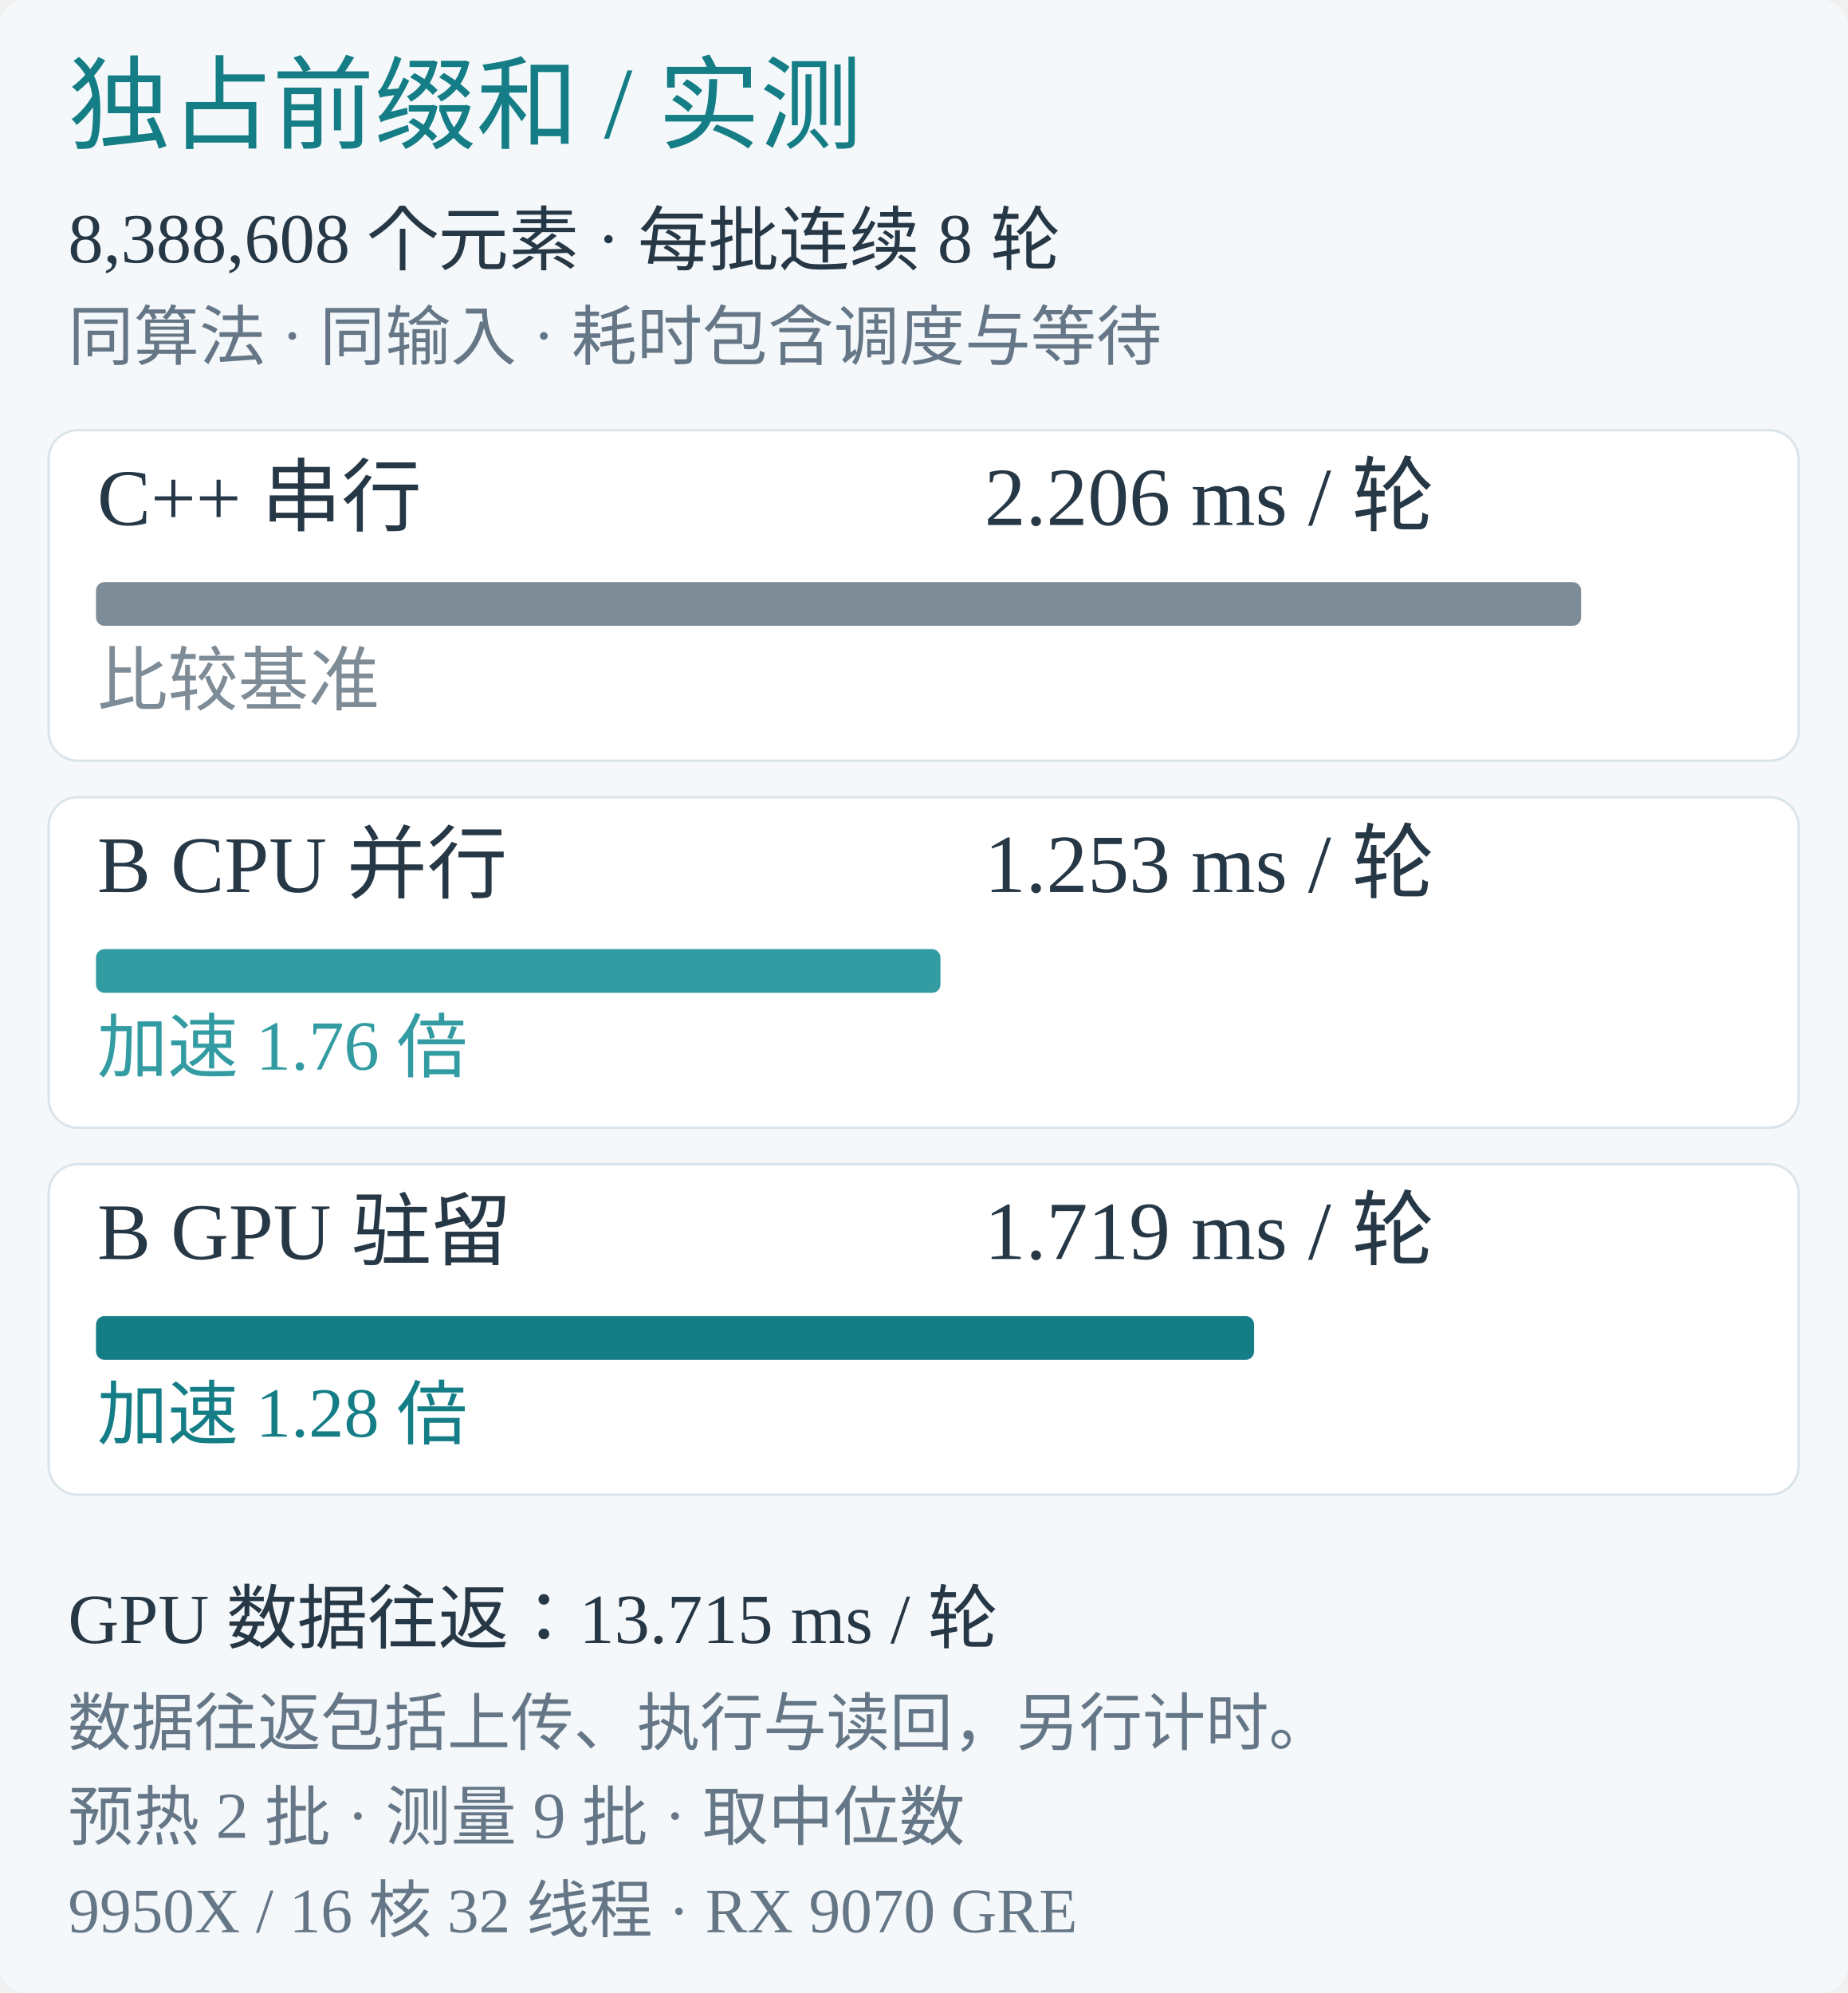
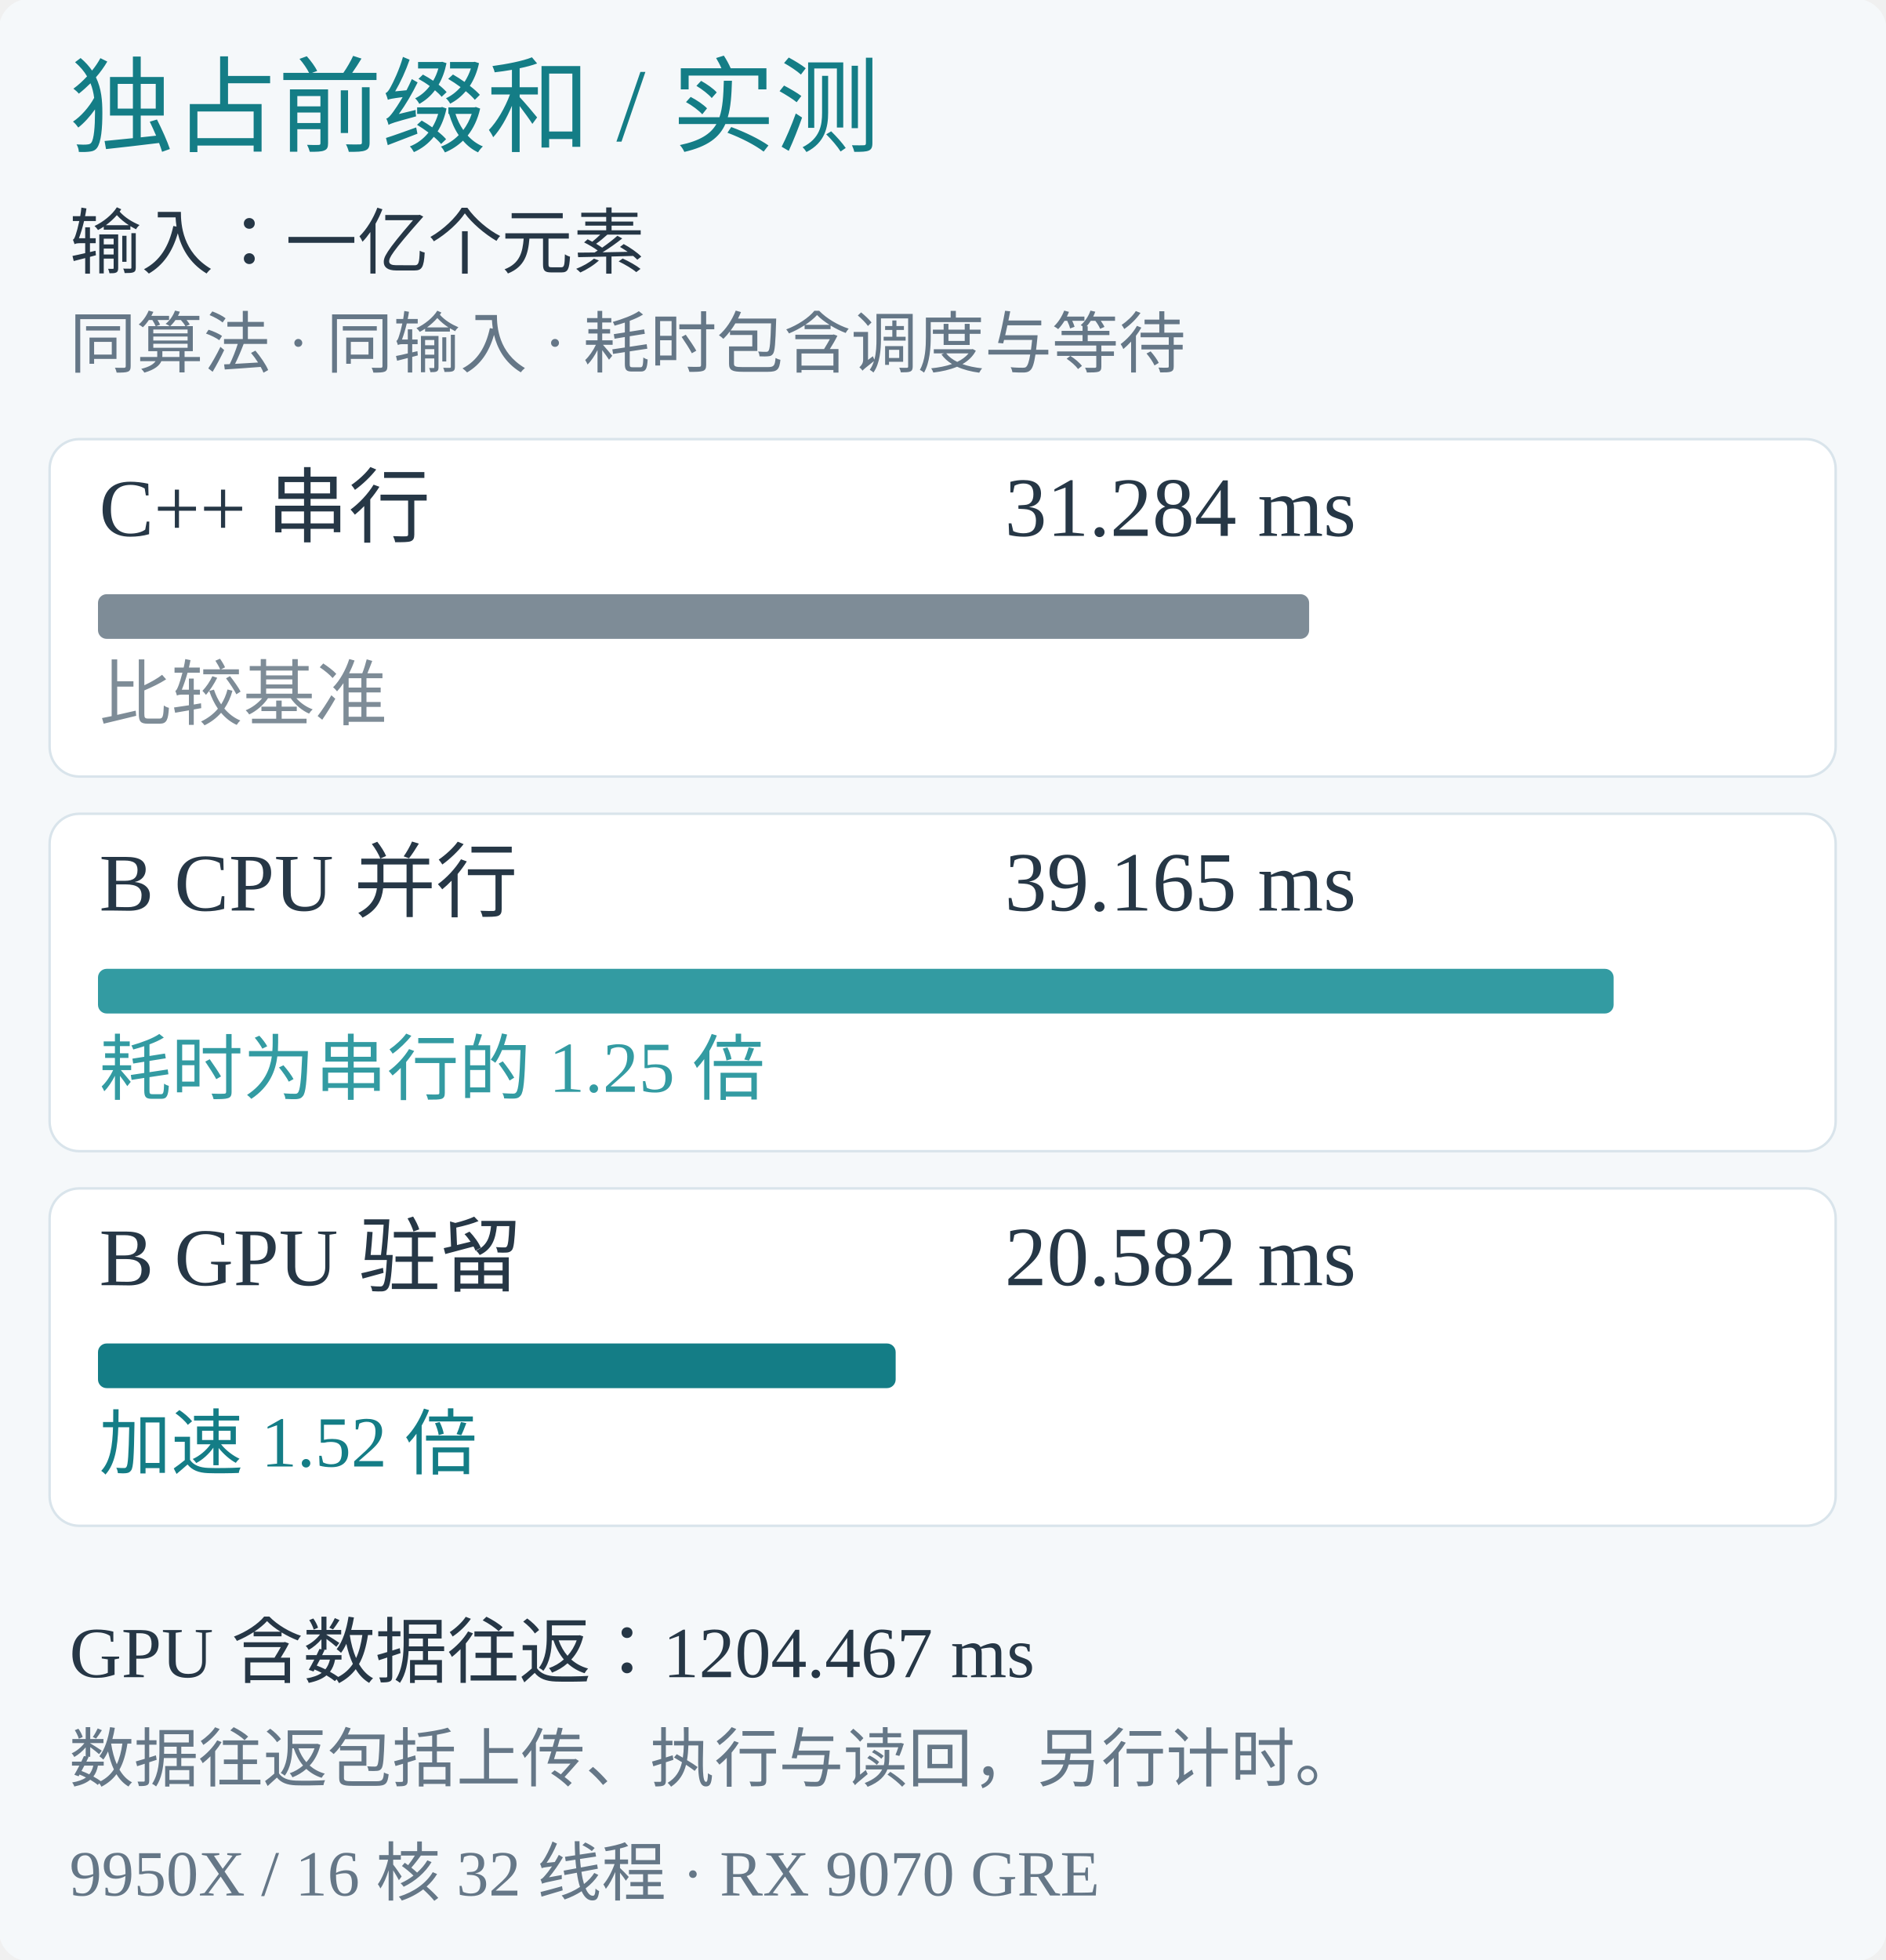
- <svg xmlns="http://www.w3.org/2000/svg" width="760" height="820">
-   <rect x="0" y="0" width="760" height="820" rx="12" fill="#f5f8fa" stroke="#f5f8fa" />
+ <svg xmlns="http://www.w3.org/2000/svg" width="760" height="790">
+   <rect x="0" y="0" width="760" height="790" rx="12" fill="#f5f8fa" stroke="#f5f8fa" />
  <text x="28" y="58" font-size="42" fill="#147d86">独占前缀和 / 实测</text>
-   <text x="28" y="108" font-size="29" fill="#263746">8,388,608 个元素 · 每批连续 8 轮</text>
+   <text x="28" y="108" font-size="29" fill="#263746">输入：一亿个元素</text>
  <text x="28" y="148" font-size="27" fill="#657787">同算法 · 同输入 · 耗时包含调度与等待</text>
  <rect x="20" y="177" width="720" height="136" rx="12" fill="#ffffff" stroke="#d9e4eb" />
  <text x="40" y="216" font-size="33" fill="#263746">C++ 串行</text>
-   <text x="405" y="216" font-size="34" fill="#263746">2.206 ms / 轮</text>
-   <rect x="40" y="240" width="610.0" height="17" rx="3" fill="#7e8c97" stroke="#7e8c97" />
+   <text x="405" y="216" font-size="34" fill="#263746">31.284 ms</text>
+   <rect x="40" y="240" width="487.244" height="17" rx="3" fill="#7e8c97" stroke="#7e8c97" />
  <text x="40" y="290" font-size="29" fill="#7e8c97">比较基准</text>
  <rect x="20" y="328" width="720" height="136" rx="12" fill="#ffffff" stroke="#d9e4eb" />
  <text x="40" y="367" font-size="33" fill="#263746">B CPU 并行</text>
-   <text x="405" y="367" font-size="34" fill="#263746">1.253 ms / 轮</text>
-   <rect x="40" y="391" width="346.423" height="17" rx="3" fill="#339ba2" stroke="#339ba2" />
-   <text x="40" y="441" font-size="29" fill="#339ba2">加速 1.76 倍</text>
+   <text x="405" y="367" font-size="34" fill="#263746">39.165 ms</text>
+   <rect x="40" y="391" width="610.0" height="17" rx="3" fill="#339ba2" stroke="#339ba2" />
+   <text x="40" y="441" font-size="29" fill="#339ba2">耗时为串行的 1.25 倍</text>
  <rect x="20" y="479" width="720" height="136" rx="12" fill="#ffffff" stroke="#d9e4eb" />
  <text x="40" y="518" font-size="33" fill="#263746">B GPU 驻留</text>
-   <text x="405" y="518" font-size="34" fill="#263746">1.719 ms / 轮</text>
-   <rect x="40" y="542" width="475.458" height="17" rx="3" fill="#147d86" stroke="#147d86" />
-   <text x="40" y="592" font-size="29" fill="#147d86">加速 1.28 倍</text>
-   <text x="28" y="676" font-size="29" fill="#263746">GPU 数据往返：13.715 ms / 轮</text>
+   <text x="405" y="518" font-size="34" fill="#263746">20.582 ms</text>
+   <rect x="40" y="542" width="320.566" height="17" rx="3" fill="#147d86" stroke="#147d86" />
+   <text x="40" y="592" font-size="29" fill="#147d86">加速 1.52 倍</text>
+   <text x="28" y="676" font-size="29" fill="#263746">GPU 含数据往返：1204.467 ms</text>
  <text x="28" y="718" font-size="26" fill="#657787">数据往返包括上传、执行与读回，另行计时。</text>
-   <text x="28" y="757" font-size="27" fill="#657787">预热 2 批 · 测量 9 批 · 取中位数</text>
-   <text x="28" y="795" font-size="26" fill="#657787">9950X / 16 核 32 线程 · RX 9070 GRE</text>
+   <text x="28" y="764" font-size="26" fill="#657787">9950X / 16 核 32 线程 · RX 9070 GRE</text>
</svg>
